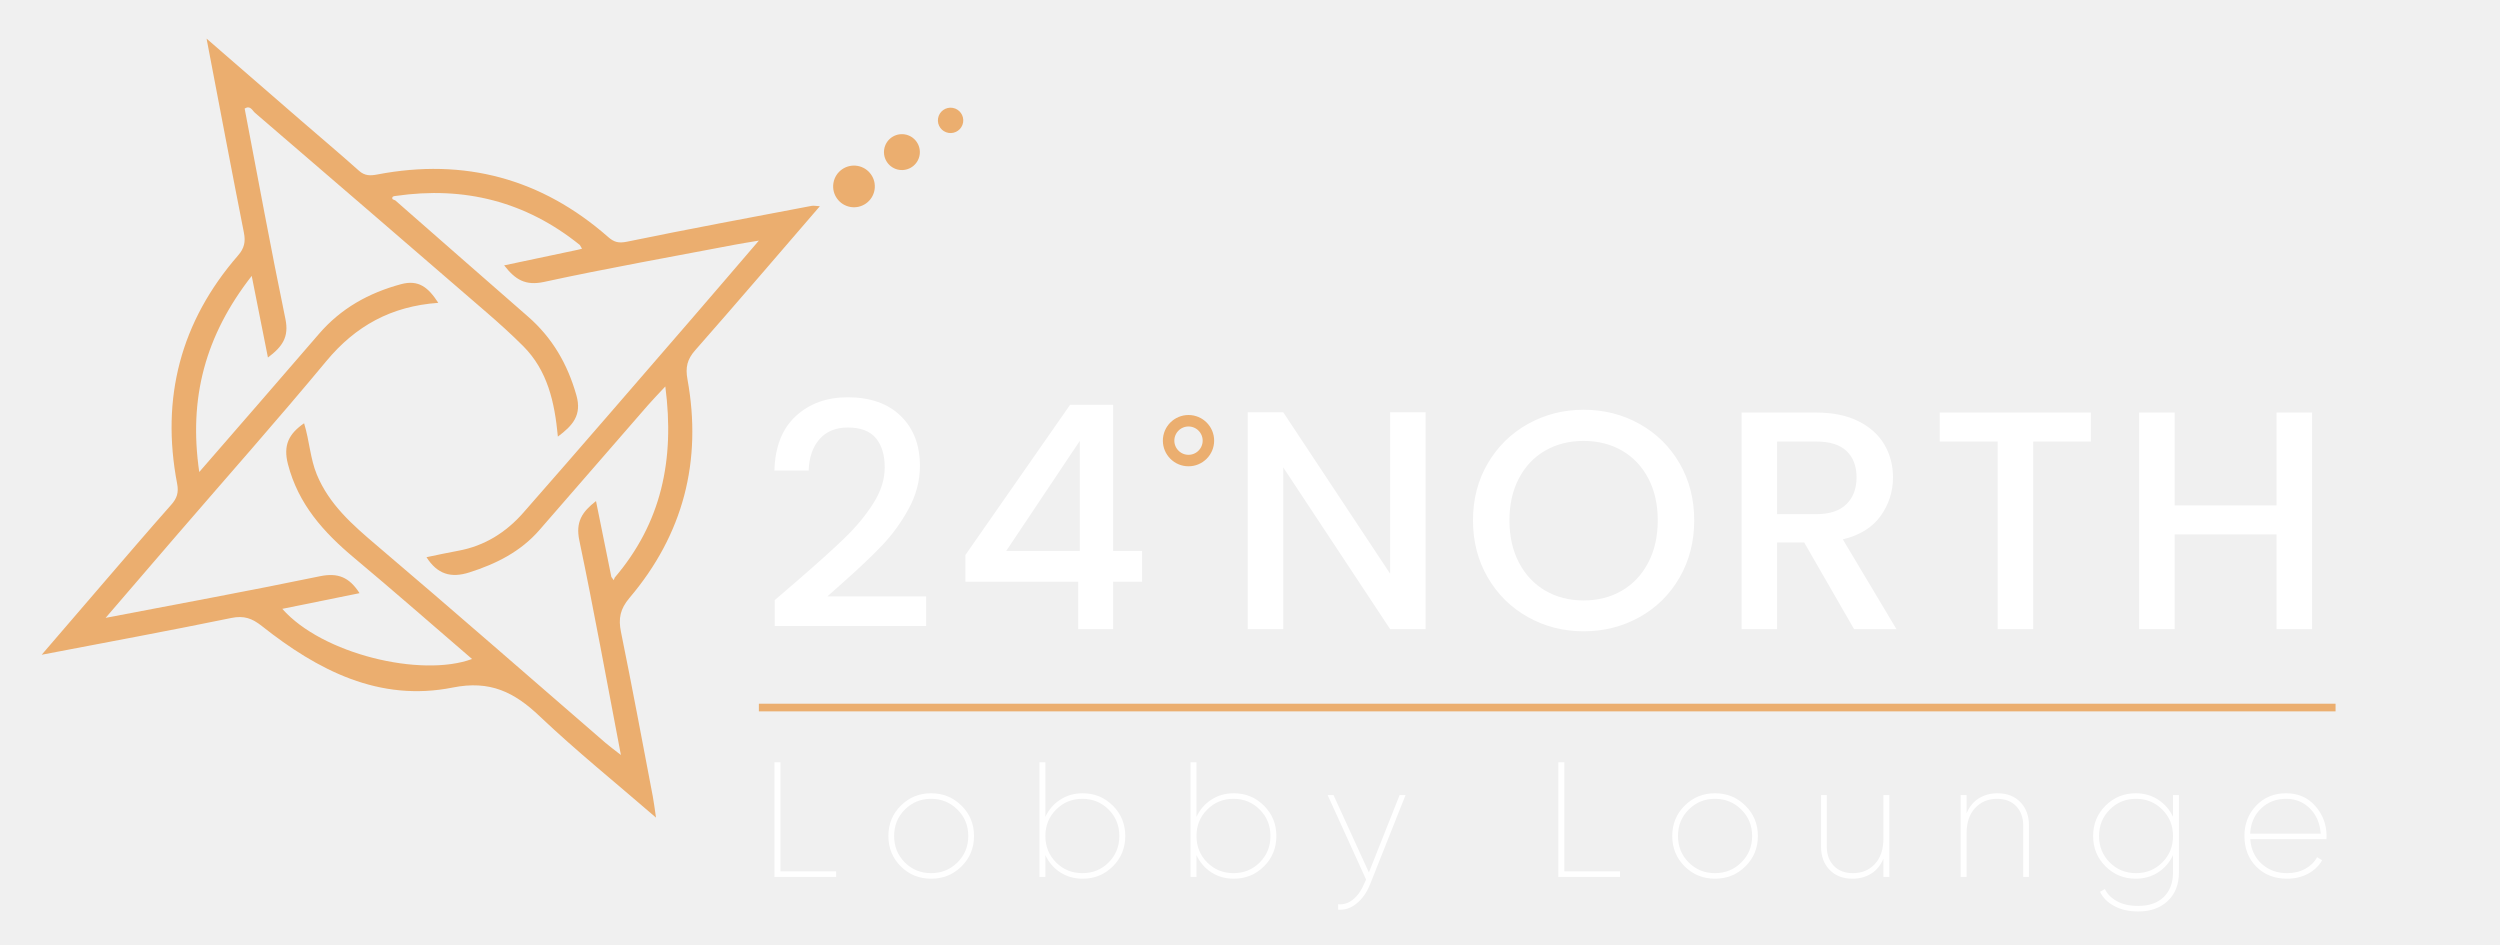
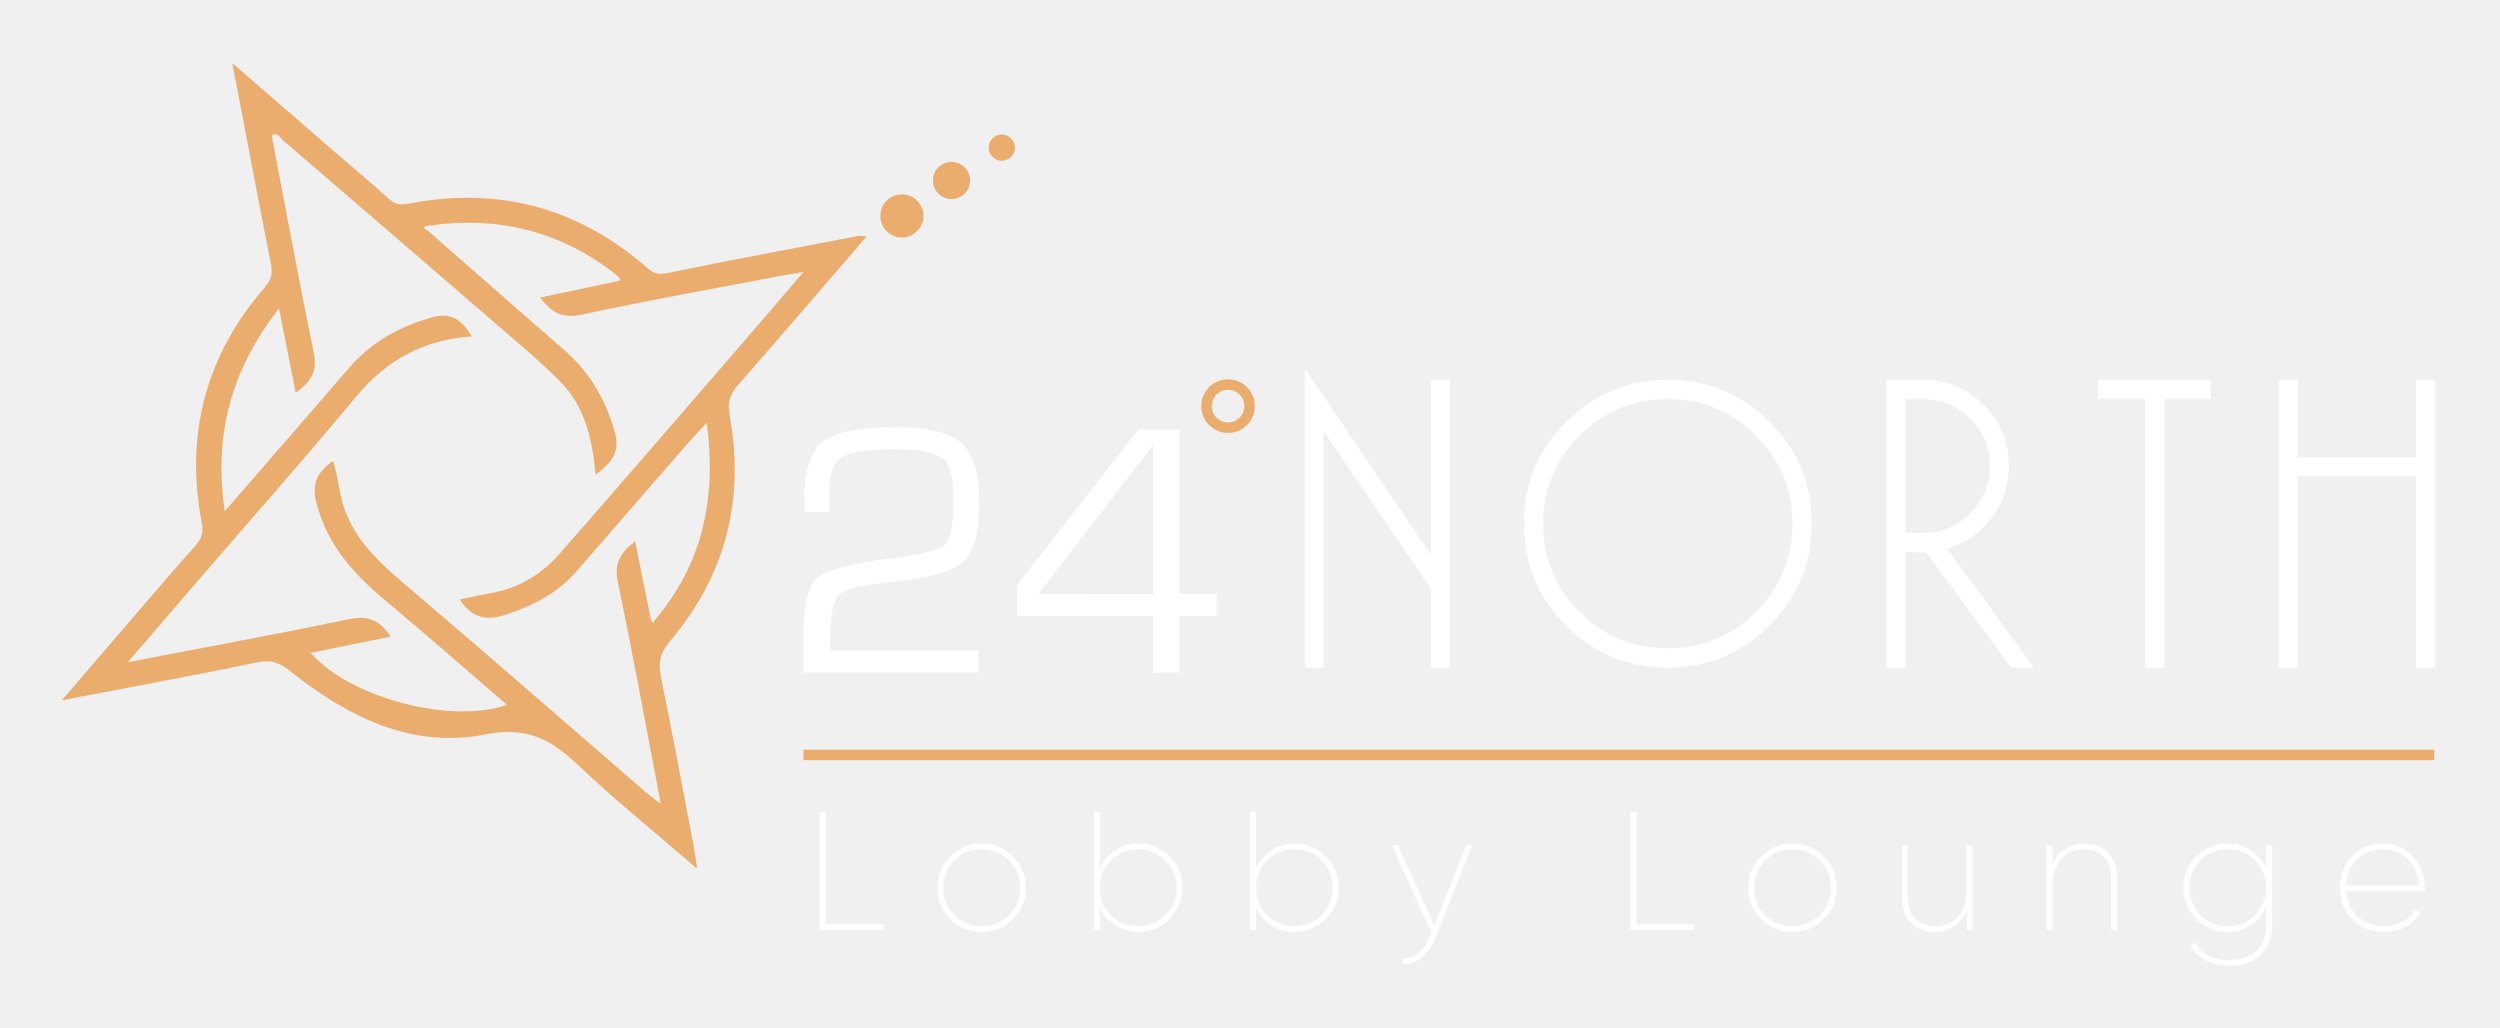
- <svg xmlns="http://www.w3.org/2000/svg" xmlns:xlink="http://www.w3.org/1999/xlink" viewBox="288.7 441.6 653.3 246.7">
+ <svg xmlns="http://www.w3.org/2000/svg" xmlns:xlink="http://www.w3.org/1999/xlink" viewBox="84.7 371.6 238.4 98.0">
  <defs>
    <g>
      <g id="glyph-0-0">
- </g>
+         <path d="M 2.094 -0.547 L 7.594 -0.547 L 7.594 0 L 1.5 0 L 1.5 -11.297 L 2.094 -11.297 Z M 2.094 -0.547 " />
+       </g>
      <g id="glyph-0-1">
-         <path d="M 7.484 0 L 24.766 0 L 24.766 -37.953 C 24.766 -42.828 24.266 -51.688 23.656 -61.672 C 28.75 -51.359 31.797 -45.328 36.406 -37.891 L 60.109 0 L 79 0 L 79 -82.547 L 61.719 -82.547 L 61.719 -42.938 C 61.719 -37.516 62.156 -28.641 62.781 -20.562 C 59.172 -29.141 55.688 -35.406 52.406 -40.781 L 26.312 -82.547 L 7.484 -82.547 Z M 7.484 0 " />
+         <path d="M 4.969 0.172 C 3.801 0.172 2.805 -0.234 1.984 -1.047 C 1.172 -1.859 0.766 -2.852 0.766 -4.031 C 0.766 -5.219 1.172 -6.219 1.984 -7.031 C 2.805 -7.844 3.801 -8.25 4.969 -8.25 C 6.156 -8.25 7.156 -7.844 7.969 -7.031 C 8.789 -6.219 9.203 -5.219 9.203 -4.031 C 9.203 -2.852 8.789 -1.859 7.969 -1.047 C 7.156 -0.234 6.156 0.172 4.969 0.172 Z M 2.375 -1.422 C 3.082 -0.723 3.945 -0.375 4.969 -0.375 C 5.988 -0.375 6.852 -0.723 7.562 -1.422 C 8.281 -2.129 8.641 -3 8.641 -4.031 C 8.641 -5.062 8.281 -5.93 7.562 -6.641 C 6.852 -7.348 5.988 -7.703 4.969 -7.703 C 3.945 -7.703 3.082 -7.348 2.375 -6.641 C 1.676 -5.93 1.328 -5.062 1.328 -4.031 C 1.328 -3 1.676 -2.129 2.375 -1.422 Z M 2.375 -1.422 " />
      </g>
      <g id="glyph-0-2">
-         <path d="M 43.719 1.109 C 65.594 1.109 82.219 -14.344 82.219 -41.219 C 82.219 -68.203 65.594 -83.656 43.719 -83.656 C 21.828 -83.656 5.203 -68.203 5.203 -41.219 C 5.203 -14.406 21.828 1.109 43.719 1.109 Z M 43.719 -13.906 C 30.922 -13.906 22.391 -23.547 22.391 -41.219 C 22.391 -58.953 30.922 -68.641 43.719 -68.641 C 56.516 -68.641 65.047 -59 65.047 -41.219 C 65.047 -23.547 56.516 -13.906 43.719 -13.906 Z M 43.719 -13.906 " />
+         <path d="M 5.594 -8.25 C 6.758 -8.25 7.75 -7.844 8.562 -7.031 C 9.383 -6.219 9.797 -5.219 9.797 -4.031 C 9.797 -2.852 9.383 -1.859 8.562 -1.047 C 7.75 -0.234 6.758 0.172 5.594 0.172 C 4.77 0.172 4.035 -0.035 3.391 -0.453 C 2.742 -0.867 2.254 -1.43 1.922 -2.141 L 1.922 0 L 1.344 0 L 1.344 -11.297 L 1.922 -11.297 L 1.922 -5.922 C 2.254 -6.629 2.742 -7.191 3.391 -7.609 C 4.035 -8.035 4.77 -8.25 5.594 -8.25 Z M 2.969 -1.422 C 3.676 -0.723 4.539 -0.375 5.562 -0.375 C 6.594 -0.375 7.457 -0.723 8.156 -1.422 C 8.863 -2.129 9.219 -3 9.219 -4.031 C 9.219 -5.062 8.863 -5.93 8.156 -6.641 C 7.457 -7.348 6.594 -7.703 5.562 -7.703 C 4.539 -7.703 3.676 -7.348 2.969 -6.641 C 2.27 -5.93 1.922 -5.062 1.922 -4.031 C 1.922 -3 2.27 -2.129 2.969 -1.422 Z M 2.969 -1.422 " />
      </g>
      <g id="glyph-0-3">
-         <path d="M 7.484 0 L 24.375 0 L 24.375 -29.469 L 37.672 -29.469 L 53.406 0 L 72.141 0 L 54.578 -32.188 C 64 -36.234 69.203 -44.375 69.203 -55.688 C 69.203 -71.922 58.453 -82.547 39.672 -82.547 L 7.484 -82.547 Z M 24.375 -43.156 L 24.375 -68.594 L 36.516 -68.594 C 46.875 -68.594 51.75 -64 51.75 -55.688 C 51.75 -47.422 46.875 -43.156 36.562 -43.156 Z M 24.375 -43.156 " />
+         <path d="M 7.375 -8.078 L 7.953 -8.078 L 4.453 0.75 C 4.129 1.539 3.688 2.164 3.125 2.625 C 2.57 3.082 1.969 3.285 1.312 3.234 L 1.312 2.703 C 1.844 2.754 2.336 2.586 2.797 2.203 C 3.254 1.828 3.625 1.297 3.906 0.609 L 4.062 0.266 L 0.281 -8.078 L 0.859 -8.078 L 4.344 -0.438 Z M 7.375 -8.078 " />
      </g>
      <g id="glyph-0-4">
-         <path d="M 4.156 -68.531 L 29.422 -68.531 L 29.422 0 L 46.375 0 L 46.375 -68.531 L 71.578 -68.531 L 71.578 -82.547 L 4.156 -82.547 Z M 4.156 -68.531 " />
+ </g>
+       <g id="glyph-0-5">
+         <path d="M 7.266 -8.078 L 7.844 -8.078 L 7.844 0 L 7.266 0 L 7.266 -1.797 C 6.984 -1.141 6.578 -0.645 6.047 -0.312 C 5.516 0.008 4.906 0.172 4.219 0.172 C 3.281 0.172 2.523 -0.113 1.953 -0.688 C 1.391 -1.27 1.109 -2.039 1.109 -3 L 1.109 -8.078 L 1.672 -8.078 L 1.672 -3 C 1.672 -2.219 1.898 -1.582 2.359 -1.094 C 2.828 -0.613 3.461 -0.375 4.266 -0.375 C 5.141 -0.375 5.859 -0.672 6.422 -1.266 C 6.984 -1.867 7.266 -2.707 7.266 -3.781 Z M 7.266 -8.078 " />
      </g>
-       <g id="glyph-0-5">
-         <path d="M 7.484 0 L 24.375 0 L 24.375 -35.188 L 60.328 -35.188 L 60.328 0 L 77.297 0 L 77.297 -82.547 L 60.328 -82.547 L 60.328 -49.203 L 24.375 -49.203 L 24.375 -82.547 L 7.484 -82.547 Z M 7.484 0 " />
+       <g id="glyph-0-6">
+         <path d="M 4.969 -8.25 C 5.906 -8.25 6.656 -7.957 7.219 -7.375 C 7.789 -6.789 8.078 -6.02 8.078 -5.062 L 8.078 0 L 7.5 0 L 7.5 -5.062 C 7.5 -5.852 7.27 -6.488 6.812 -6.969 C 6.352 -7.457 5.723 -7.703 4.922 -7.703 C 4.035 -7.703 3.312 -7.398 2.75 -6.797 C 2.195 -6.191 1.922 -5.359 1.922 -4.297 L 1.922 0 L 1.344 0 L 1.344 -8.078 L 1.922 -8.078 L 1.922 -6.281 C 2.203 -6.938 2.609 -7.426 3.141 -7.75 C 3.672 -8.082 4.281 -8.25 4.969 -8.25 Z M 4.969 -8.25 " />
      </g>
-       <g id="glyph-1-0">
-         <path d="M 10.422 0 L 74.688 0 L 74.688 -11.312 L 28.172 -11.312 L 28.172 -12.125 L 50.234 -35.609 C 68.047 -54.578 73 -63.172 73 -74.078 C 73 -89.859 60.188 -102.25 42.188 -102.25 C 24.234 -102.25 10.703 -90.125 10.703 -72.25 L 23.016 -72.25 C 23.016 -83.625 30.328 -91.078 41.844 -91.078 C 52.609 -91.078 60.797 -84.5 60.797 -73.938 C 60.797 -64.656 55.109 -57.75 43.938 -45.641 L 10.422 -9.281 Z M 10.422 0 " />
+       <g id="glyph-0-7">
+         <path d="M 8.734 -8.078 L 9.312 -8.078 L 9.312 -0.438 C 9.312 0.75 8.945 1.688 8.219 2.375 C 7.488 3.062 6.52 3.406 5.312 3.406 C 4.383 3.406 3.594 3.227 2.938 2.875 C 2.281 2.52 1.812 2.051 1.531 1.469 L 2.016 1.188 C 2.242 1.676 2.633 2.078 3.188 2.391 C 3.738 2.703 4.445 2.859 5.312 2.859 C 6.383 2.859 7.223 2.562 7.828 1.969 C 8.43 1.375 8.734 0.57 8.734 -0.438 L 8.734 -2.141 C 8.398 -1.43 7.91 -0.867 7.266 -0.453 C 6.617 -0.035 5.879 0.172 5.047 0.172 C 3.891 0.172 2.898 -0.234 2.078 -1.047 C 1.266 -1.859 0.859 -2.852 0.859 -4.031 C 0.859 -5.219 1.266 -6.219 2.078 -7.031 C 2.898 -7.844 3.891 -8.25 5.047 -8.25 C 5.879 -8.25 6.617 -8.035 7.266 -7.609 C 7.91 -7.191 8.398 -6.629 8.734 -5.922 Z M 2.484 -1.422 C 3.191 -0.723 4.055 -0.375 5.078 -0.375 C 6.109 -0.375 6.973 -0.723 7.672 -1.422 C 8.379 -2.129 8.734 -3 8.734 -4.031 C 8.734 -5.062 8.379 -5.93 7.672 -6.641 C 6.973 -7.348 6.109 -7.703 5.078 -7.703 C 4.055 -7.703 3.191 -7.348 2.484 -6.641 C 1.785 -5.93 1.438 -5.062 1.438 -4.031 C 1.438 -3 1.785 -2.129 2.484 -1.422 Z M 2.484 -1.422 " />
      </g>
-       <g id="glyph-1-1">
-         <path d="M 8.125 -20.516 L 55.594 -20.516 L 55.594 0 L 67.906 0 L 67.906 -20.516 L 81.594 -20.516 L 81.594 -31.828 L 67.906 -31.828 L 67.906 -100.891 L 52.266 -100.891 L 8.125 -31.016 Z M 55.656 -31.828 L 21.875 -31.828 L 21.875 -32.641 L 54.844 -84.781 L 55.656 -84.781 Z M 55.656 -31.828 " />
-       </g>
-       <g id="glyph-2-0">
-         <path d="M 5.562 -1.453 L 20.109 -1.453 L 20.109 0 L 3.984 0 L 3.984 -29.953 L 5.562 -29.953 Z M 5.562 -1.453 " />
-       </g>
-       <g id="glyph-2-1">
-         <path d="M 13.172 0.469 C 10.066 0.469 7.43 -0.602 5.266 -2.75 C 3.098 -4.906 2.016 -7.551 2.016 -10.688 C 2.016 -13.832 3.098 -16.477 5.266 -18.625 C 7.43 -20.781 10.066 -21.859 13.172 -21.859 C 16.305 -21.859 18.957 -20.781 21.125 -18.625 C 23.301 -16.477 24.391 -13.832 24.391 -10.688 C 24.391 -7.551 23.301 -4.906 21.125 -2.75 C 18.957 -0.602 16.305 0.469 13.172 0.469 Z M 6.312 -3.781 C 8.176 -1.914 10.461 -0.984 13.172 -0.984 C 15.879 -0.984 18.176 -1.914 20.062 -3.781 C 21.945 -5.656 22.891 -7.957 22.891 -10.688 C 22.891 -13.426 21.945 -15.727 20.062 -17.594 C 18.176 -19.469 15.879 -20.406 13.172 -20.406 C 10.461 -20.406 8.176 -19.469 6.312 -17.594 C 4.445 -15.727 3.516 -13.426 3.516 -10.688 C 3.516 -7.957 4.445 -5.656 6.312 -3.781 Z M 6.312 -3.781 " />
-       </g>
-       <g id="glyph-2-2">
-         <path d="M 14.844 -21.859 C 17.926 -21.859 20.551 -20.781 22.719 -18.625 C 24.883 -16.477 25.969 -13.832 25.969 -10.688 C 25.969 -7.551 24.883 -4.906 22.719 -2.75 C 20.551 -0.602 17.926 0.469 14.844 0.469 C 12.645 0.469 10.691 -0.082 8.984 -1.188 C 7.273 -2.301 5.977 -3.801 5.094 -5.688 L 5.094 0 L 3.547 0 L 3.547 -29.953 L 5.094 -29.953 L 5.094 -15.703 C 5.977 -17.586 7.273 -19.082 8.984 -20.188 C 10.691 -21.301 12.645 -21.859 14.844 -21.859 Z M 7.891 -3.781 C 9.766 -1.914 12.055 -0.984 14.766 -0.984 C 17.473 -0.984 19.758 -1.914 21.625 -3.781 C 23.488 -5.656 24.422 -7.957 24.422 -10.688 C 24.422 -13.426 23.488 -15.727 21.625 -17.594 C 19.758 -19.469 17.473 -20.406 14.766 -20.406 C 12.055 -20.406 9.766 -19.469 7.891 -17.594 C 6.023 -15.727 5.094 -13.426 5.094 -10.688 C 5.094 -7.957 6.023 -5.656 7.891 -3.781 Z M 7.891 -3.781 " />
-       </g>
-       <g id="glyph-2-3">
-         <path d="M 19.547 -21.391 L 21.094 -21.391 L 11.812 1.969 C 10.957 4.082 9.785 5.742 8.297 6.953 C 6.816 8.16 5.207 8.695 3.469 8.562 L 3.469 7.141 C 4.895 7.285 6.211 6.859 7.422 5.859 C 8.629 4.859 9.609 3.445 10.359 1.625 L 10.781 0.688 L 0.734 -21.391 L 2.266 -21.391 L 11.516 -1.156 Z M 19.547 -21.391 " />
-       </g>
-       <g id="glyph-2-4">
- </g>
-       <g id="glyph-2-5">
-         <path d="M 19.25 -21.391 L 20.797 -21.391 L 20.797 0 L 19.25 0 L 19.25 -4.75 C 18.508 -3.008 17.43 -1.703 16.016 -0.828 C 14.609 0.035 12.992 0.469 11.172 0.469 C 8.68 0.469 6.688 -0.301 5.188 -1.844 C 3.695 -3.383 2.953 -5.422 2.953 -7.953 L 2.953 -21.391 L 4.453 -21.391 L 4.453 -7.953 C 4.453 -5.867 5.062 -4.188 6.281 -2.906 C 7.508 -1.625 9.18 -0.984 11.297 -0.984 C 13.629 -0.984 15.535 -1.781 17.016 -3.375 C 18.504 -4.977 19.25 -7.191 19.25 -10.016 Z M 19.25 -21.391 " />
-       </g>
-       <g id="glyph-2-6">
-         <path d="M 13.172 -21.859 C 15.66 -21.859 17.648 -21.086 19.141 -19.547 C 20.641 -18.004 21.391 -15.969 21.391 -13.438 L 21.391 0 L 19.891 0 L 19.891 -13.438 C 19.891 -15.52 19.273 -17.203 18.047 -18.484 C 16.828 -19.766 15.16 -20.406 13.047 -20.406 C 10.711 -20.406 8.801 -19.602 7.312 -18 C 5.832 -16.406 5.094 -14.195 5.094 -11.375 L 5.094 0 L 3.547 0 L 3.547 -21.391 L 5.094 -21.391 L 5.094 -16.641 C 5.832 -18.379 6.906 -19.68 8.312 -20.547 C 9.727 -21.422 11.348 -21.859 13.172 -21.859 Z M 13.172 -21.859 " />
-       </g>
-       <g id="glyph-2-7">
-         <path d="M 23.141 -21.391 L 24.688 -21.391 L 24.688 -1.156 C 24.688 1.977 23.711 4.457 21.766 6.281 C 19.828 8.113 17.266 9.031 14.078 9.031 C 11.617 9.031 9.52 8.555 7.781 7.609 C 6.039 6.672 4.801 5.43 4.062 3.891 L 5.344 3.172 C 5.945 4.453 6.984 5.504 8.453 6.328 C 9.922 7.16 11.797 7.578 14.078 7.578 C 16.93 7.578 19.156 6.789 20.75 5.219 C 22.344 3.645 23.141 1.52 23.141 -1.156 L 23.141 -5.688 C 22.254 -3.801 20.957 -2.301 19.25 -1.188 C 17.539 -0.082 15.586 0.469 13.391 0.469 C 10.305 0.469 7.68 -0.602 5.516 -2.75 C 3.348 -4.906 2.266 -7.551 2.266 -10.688 C 2.266 -13.832 3.348 -16.477 5.516 -18.625 C 7.68 -20.781 10.305 -21.859 13.391 -21.859 C 15.586 -21.859 17.539 -21.301 19.25 -20.188 C 20.957 -19.082 22.254 -17.586 23.141 -15.703 Z M 6.609 -3.781 C 8.473 -1.914 10.758 -0.984 13.469 -0.984 C 16.188 -0.984 18.477 -1.914 20.344 -3.781 C 22.207 -5.656 23.141 -7.957 23.141 -10.688 C 23.141 -13.426 22.207 -15.727 20.344 -17.594 C 18.477 -19.469 16.188 -20.406 13.469 -20.406 C 10.758 -20.406 8.473 -19.469 6.609 -17.594 C 4.742 -15.727 3.812 -13.426 3.812 -10.688 C 3.812 -7.957 4.742 -5.656 6.609 -3.781 Z M 6.609 -3.781 " />
-       </g>
-       <g id="glyph-2-8">
-         <path d="M 12.922 -21.859 C 16.055 -21.859 18.598 -20.742 20.547 -18.516 C 22.504 -16.297 23.484 -13.66 23.484 -10.609 C 23.484 -10.266 23.469 -10.02 23.438 -9.875 L 3.547 -9.875 C 3.723 -7.227 4.707 -5.082 6.5 -3.438 C 8.301 -1.801 10.516 -0.984 13.141 -0.984 C 14.93 -0.984 16.52 -1.359 17.906 -2.109 C 19.289 -2.867 20.32 -3.879 21 -5.141 L 22.328 -4.359 C 21.473 -2.879 20.238 -1.703 18.625 -0.828 C 17.02 0.035 15.191 0.469 13.141 0.469 C 9.879 0.469 7.207 -0.578 5.125 -2.672 C 3.051 -4.766 2.016 -7.441 2.016 -10.703 C 2.016 -13.859 3.039 -16.504 5.094 -18.641 C 7.145 -20.785 9.754 -21.859 12.922 -21.859 Z M 12.922 -20.406 C 10.297 -20.406 8.102 -19.555 6.344 -17.859 C 4.594 -16.16 3.648 -13.973 3.516 -11.297 L 21.953 -11.297 C 21.742 -14.055 20.789 -16.266 19.094 -17.922 C 17.406 -19.578 15.348 -20.406 12.922 -20.406 Z M 12.922 -20.406 " />
+       <g id="glyph-0-8">
+         <path d="M 4.875 -8.25 C 6.062 -8.25 7.02 -7.828 7.75 -6.984 C 8.488 -6.148 8.859 -5.156 8.859 -4 C 8.859 -3.875 8.852 -3.785 8.844 -3.734 L 1.344 -3.734 C 1.406 -2.734 1.773 -1.922 2.453 -1.297 C 3.129 -0.68 3.961 -0.375 4.953 -0.375 C 5.629 -0.375 6.227 -0.516 6.75 -0.797 C 7.27 -1.086 7.66 -1.469 7.922 -1.938 L 8.422 -1.641 C 8.098 -1.086 7.633 -0.645 7.031 -0.312 C 6.426 0.008 5.734 0.172 4.953 0.172 C 3.723 0.172 2.719 -0.219 1.938 -1 C 1.156 -1.789 0.766 -2.801 0.766 -4.031 C 0.766 -5.227 1.148 -6.227 1.922 -7.031 C 2.691 -7.844 3.676 -8.25 4.875 -8.25 Z M 4.875 -7.703 C 3.883 -7.703 3.055 -7.379 2.391 -6.734 C 1.734 -6.098 1.379 -5.273 1.328 -4.266 L 8.281 -4.266 C 8.207 -5.305 7.848 -6.141 7.203 -6.766 C 6.566 -7.391 5.789 -7.703 4.875 -7.703 Z M 4.875 -7.703 " />
      </g>
    </g>
+     <clipPath id="clip-0">
+       <path clip-rule="nonzero" d="M 0 0.141 L 411.617 0.141 L 411.617 841.641 L 0 841.641 Z M 0 0.141 " />
+     </clipPath>
  </defs>
-   <path fill-rule="nonzero" fill="rgb(92.053%, 68.146%, 43.559%)" fill-opacity="1" d="M 392.125 492.801 C 391.652 492.852 391.102 492.883 391.223 493.551 C 391.254 493.727 391.719 493.824 391.984 493.957 C 403.547 504.082 415.098 514.23 426.684 524.332 C 433.043 529.875 437.012 536.742 439.316 544.871 C 440.812 550.141 438.32 552.82 434.484 555.695 C 433.633 546.645 431.785 538.414 425.402 532.027 C 422.367 528.992 419.172 526.105 415.922 523.297 C 395.754 505.863 375.555 488.461 355.336 471.086 C 354.633 470.48 354.133 469.051 352.629 469.961 C 356.145 488.293 359.492 506.676 363.289 524.965 C 364.258 529.648 362.52 532.188 358.715 535.027 C 357.277 527.801 355.965 521.188 354.477 513.699 C 342.352 529.234 337.938 545.621 340.77 564.945 C 351.684 552.363 361.902 540.652 372.043 528.867 C 377.793 522.188 385.02 518.16 393.465 515.871 C 398.137 514.609 400.629 516.723 403.234 520.738 C 390.906 521.613 381.586 526.801 373.996 535.945 C 361.152 551.418 347.805 566.469 334.672 581.703 C 328.758 588.57 322.852 595.445 316.301 603.059 C 335.668 599.336 354.02 595.98 372.281 592.188 C 377 591.207 379.969 592.418 382.656 596.609 C 375.754 598.008 369.234 599.332 362.469 600.703 C 372.879 612.531 398.793 618.711 412.055 613.809 C 401.66 604.871 391.559 596.004 381.25 587.383 C 373.277 580.715 366.645 573.367 363.941 562.879 C 362.664 557.918 364.18 554.969 368.164 552.207 C 369.586 556.84 369.758 561.445 371.512 565.664 C 374.754 573.445 380.777 578.715 387.035 584.031 C 407.129 601.09 426.957 618.457 446.895 635.695 C 447.957 636.613 449.098 637.434 450.953 638.895 C 447.23 619.434 443.91 601.066 440.086 582.801 C 439.078 577.992 440.812 575.363 444.449 572.539 C 445.855 579.48 447.156 585.926 448.461 592.371 L 449.082 593.219 C 449.168 592.992 449.254 592.766 449.34 592.535 C 461.484 578.297 465.078 561.848 462.559 542.59 C 460.535 544.77 459.254 546.074 458.055 547.449 C 448.574 558.34 439.121 569.25 429.637 580.137 C 424.723 585.773 418.367 588.949 411.336 591.188 C 406.492 592.727 402.977 591.633 400.145 587.203 C 403.09 586.605 405.762 586.008 408.457 585.52 C 415.332 584.273 420.953 580.707 425.445 575.59 C 440.18 558.812 454.75 541.891 469.367 525.008 C 475.02 518.48 480.621 511.906 487.008 504.473 C 484.102 504.969 482.434 505.223 480.773 505.539 C 464.129 508.727 447.434 511.676 430.875 515.27 C 425.957 516.336 423.328 514.645 420.445 510.945 C 427.164 509.523 433.414 508.203 439.66 506.879 C 440.039 506.785 440.418 506.691 440.797 506.594 C 440.605 506.27 440.414 505.945 440.223 505.621 C 426.098 494.23 409.996 490.203 392.125 492.801 M 299.59 612.699 C 305.191 606.184 310.062 600.504 314.949 594.836 C 321.105 587.699 327.223 580.527 333.473 573.473 C 334.965 571.785 335.43 570.293 334.988 567.992 C 330.695 545.582 335.902 525.613 350.922 508.34 C 352.543 506.473 352.91 504.793 352.438 502.41 C 349.191 485.984 346.094 469.527 342.68 451.691 C 351.52 459.359 359.387 466.191 367.262 473.012 C 372.352 477.422 377.508 481.758 382.531 486.242 C 384.043 487.59 385.527 487.535 387.301 487.195 C 410.062 482.832 430.199 488.254 447.613 503.527 C 449.152 504.879 450.34 505.211 452.531 504.762 C 468.57 501.457 484.676 498.465 500.762 495.402 C 501.332 495.293 501.953 495.445 502.945 495.492 C 491.926 508.262 481.234 520.777 470.363 533.133 C 468.281 535.496 467.777 537.59 468.344 540.695 C 472.227 562.059 467.27 581.254 453.188 597.855 C 450.758 600.723 450.258 603.234 450.973 606.746 C 453.891 621.047 456.555 635.402 459.293 649.738 C 459.574 651.215 459.746 652.715 460.129 655.262 C 449.414 645.996 439.195 637.758 429.707 628.75 C 423.09 622.465 416.762 619.316 407.023 621.266 C 387.805 625.109 371.723 616.758 357.129 605.195 C 354.566 603.168 352.453 602.41 349.141 603.09 C 333.055 606.402 316.898 609.379 299.59 612.699 " />
-   <path fill-rule="nonzero" fill="rgb(92.053%, 68.146%, 43.559%)" fill-opacity="1" d="M 517.238 491.207 C 516.746 494.172 513.941 496.184 510.977 495.691 C 508.008 495.199 506 492.398 506.492 489.43 C 506.98 486.461 509.785 484.453 512.754 484.945 C 515.719 485.438 517.727 488.238 517.238 491.207 " />
-   <path fill-rule="nonzero" fill="rgb(92.053%, 68.146%, 43.559%)" fill-opacity="1" d="M 529.016 482.113 C 528.594 484.668 526.18 486.398 523.621 485.977 C 521.066 485.555 519.336 483.141 519.762 480.582 C 520.184 478.027 522.598 476.301 525.152 476.723 C 527.707 477.145 529.438 479.559 529.016 482.113 " />
-   <path fill-rule="nonzero" fill="rgb(92.053%, 68.146%, 43.559%)" fill-opacity="1" d="M 540.379 473.602 C 540.078 475.406 538.371 476.629 536.566 476.328 C 534.758 476.031 533.535 474.324 533.836 472.52 C 534.133 470.711 535.84 469.488 537.648 469.785 C 539.453 470.086 540.676 471.793 540.379 473.602 " />
-   <path fill="none" stroke-width="2" stroke-linecap="butt" stroke-linejoin="miter" stroke="rgb(92.053%, 68.146%, 43.559%)" stroke-opacity="1" stroke-miterlimit="10" d="M 0 -0.001 L -412.019 -0.001 Z M 0 -0.001 " transform="matrix(1, 0, 0, -1, 899.0273, 626.4953)" />
+   <g clip-path="url(#clip-0)">
+ </g>
+   <path fill-rule="nonzero" fill="rgb(100%, 100%, 100%)" fill-opacity="1" d="M 222.973 435.262 L 221.176 435.262 L 221.176 427.777 L 210.93 412.723 L 210.93 435.262 L 209.133 435.262 L 209.133 406.742 L 221.176 424.535 L 221.176 407.809 L 222.973 407.809 Z M 222.973 435.262 " />
+   <path fill-rule="nonzero" fill="rgb(100%, 100%, 100%)" fill-opacity="1" d="M 255.629 421.523 C 255.629 418.262 254.465 415.469 252.141 413.141 C 249.809 410.812 247.008 409.648 243.734 409.648 C 240.457 409.648 237.656 410.812 235.328 413.141 C 233.012 415.453 231.855 418.25 231.855 421.523 C 231.855 424.828 233.012 427.637 235.328 429.953 C 237.641 432.266 240.441 433.422 243.734 433.422 C 247.023 433.422 249.824 432.266 252.141 429.953 C 254.465 427.625 255.629 424.816 255.629 421.523 M 257.473 421.523 C 257.473 425.305 256.133 428.543 253.457 431.246 C 250.754 433.926 247.512 435.262 243.734 435.262 C 239.941 435.262 236.707 433.926 234.031 431.246 C 231.355 428.57 230.016 425.328 230.016 421.523 C 230.016 417.734 231.355 414.508 234.031 411.844 C 236.707 409.152 239.941 407.809 243.734 407.809 C 247.523 407.809 250.766 409.152 253.457 411.844 C 256.133 414.52 257.473 417.746 257.473 421.523 " />
+   <path fill-rule="nonzero" fill="rgb(100%, 100%, 100%)" fill-opacity="1" d="M 274.465 416.027 C 274.465 415.148 274.309 414.336 273.996 413.59 C 273.68 412.844 273.211 412.156 272.582 411.531 C 271.328 410.273 269.824 409.648 268.066 409.648 L 266.414 409.648 L 266.414 422.422 L 268.066 422.422 C 269.84 422.422 271.344 421.805 272.582 420.562 C 273.84 419.281 274.465 417.77 274.465 416.027 M 274.551 421.062 C 273.434 422.488 272.047 423.441 270.391 423.93 L 278.668 435.262 L 276.473 435.262 L 268.383 424.266 L 266.414 424.266 L 266.414 435.262 L 264.574 435.262 L 264.574 407.809 L 268.066 407.809 C 270.34 407.809 272.262 408.609 273.84 410.215 C 275.457 411.789 276.266 413.727 276.266 416.027 C 276.266 417.949 275.691 419.629 274.551 421.062 " />
+   <path fill-rule="nonzero" fill="rgb(100%, 100%, 100%)" fill-opacity="1" d="M 295.539 409.648 L 291.086 409.648 L 291.086 435.262 L 289.246 435.262 L 289.246 409.648 L 284.77 409.648 L 284.77 407.809 L 295.539 407.809 Z M 295.539 409.648 " />
+   <path fill-rule="nonzero" fill="rgb(100%, 100%, 100%)" fill-opacity="1" d="M 316.926 435.262 L 315.086 435.262 L 315.086 417.008 L 303.836 417.008 L 303.836 435.262 L 301.996 435.262 L 301.996 407.809 L 303.836 407.809 L 303.836 415.211 L 315.086 415.211 L 315.086 407.809 L 316.926 407.809 Z M 316.926 435.262 " />
+   <path fill-rule="nonzero" fill="rgb(91.667%, 67.723%, 42.909%)" fill-opacity="1" d="M 125.512 393.129 C 125.336 393.148 125.125 393.16 125.172 393.414 C 125.184 393.477 125.359 393.516 125.461 393.566 C 129.824 397.387 134.184 401.215 138.555 405.027 C 140.957 407.121 142.453 409.715 143.324 412.781 C 143.891 414.77 142.949 415.781 141.5 416.867 C 141.18 413.449 140.48 410.344 138.074 407.934 C 136.93 406.789 135.723 405.699 134.496 404.641 C 126.883 398.059 119.258 391.492 111.629 384.934 C 111.363 384.703 111.176 384.164 110.605 384.508 C 111.934 391.43 113.199 398.367 114.629 405.27 C 114.996 407.035 114.34 407.996 112.902 409.066 C 112.363 406.34 111.867 403.84 111.305 401.016 C 106.727 406.879 105.062 413.062 106.129 420.355 C 110.25 415.609 114.109 411.188 117.934 406.742 C 120.102 404.219 122.832 402.699 126.02 401.836 C 127.781 401.359 128.723 402.156 129.707 403.672 C 125.051 404.004 121.535 405.961 118.672 409.41 C 113.824 415.254 108.785 420.934 103.828 426.684 C 101.598 429.273 99.367 431.871 96.895 434.742 C 104.207 433.336 111.133 432.07 118.023 430.641 C 119.805 430.27 120.926 430.727 121.941 432.309 C 119.336 432.836 116.875 433.336 114.32 433.855 C 118.25 438.316 128.031 440.652 133.035 438.801 C 129.113 435.426 125.301 432.082 121.41 428.828 C 118.398 426.309 115.898 423.535 114.879 419.578 C 114.395 417.707 114.965 416.594 116.469 415.551 C 117.008 417.297 117.07 419.039 117.734 420.629 C 118.957 423.566 121.23 425.555 123.594 427.562 C 131.176 434 138.66 440.555 146.184 447.059 C 146.586 447.406 147.016 447.719 147.715 448.27 C 146.312 440.922 145.059 433.988 143.613 427.098 C 143.234 425.281 143.891 424.289 145.262 423.223 C 145.793 425.844 146.285 428.277 146.777 430.711 C 146.855 430.816 146.93 430.922 147.008 431.031 C 147.043 430.945 147.074 430.859 147.109 430.77 C 151.691 425.398 153.047 419.188 152.098 411.918 C 151.332 412.742 150.848 413.234 150.395 413.754 C 146.82 417.863 143.25 421.984 139.668 426.09 C 137.816 428.219 135.418 429.418 132.766 430.262 C 130.938 430.844 129.609 430.43 128.539 428.758 C 129.652 428.531 130.66 428.309 131.676 428.125 C 134.273 427.652 136.395 426.305 138.09 424.375 C 143.648 418.043 149.148 411.656 154.664 405.285 C 156.801 402.82 158.914 400.34 161.324 397.535 C 160.227 397.723 159.598 397.816 158.973 397.938 C 152.691 399.141 146.387 400.254 140.141 401.609 C 138.281 402.012 137.289 401.375 136.203 399.977 C 138.738 399.441 141.098 398.941 143.453 398.441 C 143.598 398.406 143.738 398.371 143.883 398.336 C 143.812 398.215 143.738 398.09 143.668 397.969 C 138.336 393.668 132.258 392.148 125.512 393.129 M 90.59 438.383 C 92.703 435.922 94.539 433.777 96.387 431.641 C 98.707 428.945 101.02 426.238 103.375 423.578 C 103.941 422.941 104.117 422.375 103.949 421.508 C 102.328 413.051 104.293 405.516 109.961 398.992 C 110.574 398.289 110.711 397.656 110.535 396.758 C 109.309 390.559 108.141 384.344 106.852 377.613 C 110.188 380.508 113.156 383.086 116.129 385.66 C 118.051 387.324 119.996 388.961 121.895 390.656 C 122.465 391.164 123.023 391.141 123.691 391.012 C 132.285 389.367 139.883 391.414 146.457 397.18 C 147.035 397.688 147.484 397.812 148.312 397.645 C 154.367 396.398 160.441 395.266 166.516 394.109 C 166.73 394.07 166.965 394.129 167.34 394.145 C 163.18 398.965 159.145 403.688 155.043 408.352 C 154.258 409.242 154.066 410.035 154.281 411.207 C 155.746 419.27 153.875 426.516 148.562 432.777 C 147.641 433.863 147.453 434.809 147.723 436.133 C 148.824 441.531 149.832 446.949 150.863 452.359 C 150.969 452.918 151.035 453.484 151.18 454.445 C 147.137 450.949 143.277 447.84 139.699 444.438 C 137.199 442.066 134.812 440.879 131.137 441.613 C 123.883 443.062 117.812 439.914 112.305 435.551 C 111.34 434.781 110.539 434.496 109.289 434.754 C 103.219 436.004 97.121 437.129 90.59 438.383 " />
+   <path fill-rule="nonzero" fill="rgb(91.667%, 67.723%, 42.909%)" fill-opacity="1" d="M 172.734 392.527 C 172.547 393.648 171.488 394.406 170.371 394.219 C 169.25 394.035 168.492 392.977 168.676 391.855 C 168.863 390.738 169.922 389.98 171.039 390.164 C 172.16 390.348 172.918 391.406 172.734 392.527 " />
+   <path fill-rule="nonzero" fill="rgb(91.667%, 67.723%, 42.909%)" fill-opacity="1" d="M 177.18 389.098 C 177.02 390.062 176.109 390.715 175.145 390.555 C 174.18 390.395 173.527 389.484 173.688 388.52 C 173.844 387.555 174.758 386.902 175.723 387.062 C 176.688 387.223 177.34 388.133 177.18 389.098 " />
+   <path fill-rule="nonzero" fill="rgb(91.667%, 67.723%, 42.909%)" fill-opacity="1" d="M 181.469 385.883 C 181.355 386.562 180.711 387.027 180.027 386.914 C 179.348 386.801 178.883 386.156 178.996 385.473 C 179.109 384.793 179.754 384.332 180.438 384.441 C 181.117 384.555 181.582 385.199 181.469 385.883 " />
+   <path fill-rule="nonzero" fill="rgb(100%, 100%, 100%)" fill-opacity="1" d="M 178 433.617 L 178 435.738 L 161.336 435.738 L 161.336 431.418 C 161.336 429.035 161.797 427.441 162.715 426.641 C 163.223 426.266 164.062 425.93 165.227 425.629 C 166.391 425.332 167.816 425.082 169.5 424.875 C 170.809 424.707 171.934 424.52 172.867 424.312 C 173.801 424.109 174.426 423.871 174.73 423.598 C 175.035 423.328 175.266 422.824 175.418 422.09 C 175.57 421.359 175.648 420.422 175.648 419.281 C 175.648 417.27 175.316 415.969 174.652 415.371 L 174.652 415.395 C 174.312 415.09 173.785 414.855 173.074 414.691 C 172.359 414.531 171.414 414.449 170.242 414.449 C 168.812 414.449 167.664 414.52 166.785 414.656 C 165.91 414.789 165.277 414.977 164.887 415.215 C 164.156 415.727 163.789 416.895 163.789 418.719 L 163.789 420.43 L 161.363 420.43 L 161.363 419.227 C 161.379 417.898 161.539 416.766 161.836 415.828 C 162.133 414.895 162.555 414.195 163.102 413.734 C 164.344 412.797 166.695 412.328 170.152 412.328 C 171.703 412.328 173.004 412.465 174.051 412.738 C 175.098 413.008 175.887 413.391 176.414 413.887 C 177.523 414.906 178.078 416.812 178.078 419.602 C 178.078 422.395 177.566 424.25 176.543 425.168 C 176.047 425.629 175.242 426.016 174.129 426.328 C 173.012 426.645 171.652 426.887 170.051 427.059 C 168.602 427.191 167.426 427.363 166.523 427.566 C 165.621 427.773 165.016 428.02 164.711 428.309 C 164.148 428.816 163.867 430.301 163.867 432.75 L 163.867 433.617 Z M 178 433.617 " />
+   <path fill-rule="nonzero" fill="rgb(100%, 100%, 100%)" fill-opacity="1" d="M 194.664 428.227 L 194.664 414.043 L 187.457 423.395 C 186.895 424.129 186.281 424.93 185.617 425.797 C 184.949 426.664 184.32 427.484 183.723 428.25 Z M 197.219 412.559 L 197.219 428.227 L 200.719 428.227 L 200.719 430.344 L 197.219 430.344 L 197.219 435.738 L 194.664 435.738 L 194.664 430.344 L 181.707 430.344 L 181.707 427.355 C 183.664 424.852 185.59 422.387 187.48 419.957 C 189.371 417.531 191.297 415.062 193.258 412.559 Z M 197.219 412.559 " />
+   <path fill="none" stroke-width="1" stroke-linecap="butt" stroke-linejoin="miter" stroke="rgb(91.667%, 67.723%, 42.909%)" stroke-opacity="1" stroke-miterlimit="10" d="M -0 -0.002 L -155.576 -0.002 Z M -0 -0.002 " transform="matrix(0.999536, 0, 0, -0.999536, 316.8282, 443.588)" />
+   <path fill="none" stroke-width="1" stroke-linecap="butt" stroke-linejoin="miter" stroke="rgb(91.667%, 67.723%, 42.909%)" stroke-opacity="1" stroke-miterlimit="10" d="M -0 -0.001 C -0.184 -1.123 -1.243 -1.881 -2.365 -1.693 C -3.486 -1.509 -4.245 -0.45 -4.057 0.671 C -3.873 1.793 -2.814 2.551 -1.693 2.363 C -0.575 2.18 0.183 1.121 -0 -0.001 Z M -0 -0.001 " transform="matrix(0.999536, 0, 0, -0.999536, 203.8364, 410.6632)" />
  <g fill="rgb(100%, 100%, 100%)" fill-opacity="1">
-     <use xlink:href="#glyph-2-0" x="487.093" y="670.755" />
+     <use xlink:href="#glyph-0-0" x="161.355" y="460.291" />
  </g>
  <g fill="rgb(100%, 100%, 100%)" fill-opacity="1">
-     <use xlink:href="#glyph-2-1" x="518.837" y="670.755" />
-     <use xlink:href="#glyph-2-2" x="556.784" y="670.755" />
-     <use xlink:href="#glyph-2-2" x="596.272" y="670.755" />
+     <use xlink:href="#glyph-0-1" x="173.336" y="460.291" />
+     <use xlink:href="#glyph-0-2" x="187.658" y="460.291" />
+     <use xlink:href="#glyph-0-2" x="202.561" y="460.291" />
  </g>
  <g fill="rgb(100%, 100%, 100%)" fill-opacity="1">
-     <use xlink:href="#glyph-2-3" x="634.904" y="670.755" />
-     <use xlink:href="#glyph-2-4" x="668.273" y="670.755" />
-     <use xlink:href="#glyph-2-0" x="691.932" y="670.755" />
+     <use xlink:href="#glyph-0-3" x="217.141" y="460.291" />
+     <use xlink:href="#glyph-0-4" x="229.736" y="460.291" />
+     <use xlink:href="#glyph-0-0" x="238.665" y="460.291" />
  </g>
  <g fill="rgb(100%, 100%, 100%)" fill-opacity="1">
-     <use xlink:href="#glyph-2-1" x="723.676" y="670.755" />
-     <use xlink:href="#glyph-2-5" x="761.623" y="670.755" />
-     <use xlink:href="#glyph-2-6" x="797.517" y="670.755" />
-     <use xlink:href="#glyph-2-7" x="833.411" y="670.755" />
-     <use xlink:href="#glyph-2-8" x="873.198" y="670.755" />
+     <use xlink:href="#glyph-0-1" x="250.646" y="460.291" />
+     <use xlink:href="#glyph-0-5" x="264.968" y="460.291" />
+     <use xlink:href="#glyph-0-6" x="278.515" y="460.291" />
+     <use xlink:href="#glyph-0-7" x="292.062" y="460.291" />
+     <use xlink:href="#glyph-0-8" x="307.078" y="460.291" />
  </g>
-   <path fill="#fff" d="M497.015 593.379Q504.832 586.621 509.351 582.265Q513.87 577.909 516.882 573.187Q519.895 568.464 519.895 563.742Q519.895 558.856 517.574 556.088Q515.254 553.319 510.287 553.319Q505.483 553.319 502.837 556.373Q500.191 559.426 500.028 564.556H491.071Q491.315 555.274 496.649 550.347Q501.982 545.421 510.206 545.421Q519.081 545.421 524.088 550.307Q529.096 555.192 529.096 563.334Q529.096 569.197 526.124 574.611Q523.152 580.026 519.04 584.301Q514.928 588.575 508.577 594.194L504.913 597.451H530.724V605.186H491.153V598.428ZM540.983 593.624V586.621L568.342 547.375H579.578V585.563H587.15V593.624H579.578V606.0H570.458V593.624ZM570.866 556.821 551.65 585.563H570.866ZM661.245 606.0H651.963L624.035 563.742V606.0H614.753V549.33H624.035L651.963 591.507V549.33H661.245ZM673.621 577.583Q673.621 569.278 677.489 562.683Q681.357 556.088 687.992 552.383Q694.628 548.678 702.526 548.678Q710.506 548.678 717.142 552.383Q723.778 556.088 727.605 562.683Q731.432 569.278 731.432 577.583Q731.432 585.889 727.605 592.525Q723.778 599.16 717.142 602.865Q710.506 606.57 702.526 606.57Q694.628 606.57 687.992 602.865Q681.357 599.16 677.489 592.525Q673.621 585.889 673.621 577.583ZM721.905 577.583Q721.905 571.314 719.422 566.591Q716.938 561.869 712.542 559.345Q708.145 556.821 702.526 556.821Q696.908 556.821 692.511 559.345Q688.115 561.869 685.631 566.591Q683.148 571.314 683.148 577.583Q683.148 583.853 685.631 588.616Q688.115 593.379 692.511 595.944Q696.908 598.509 702.526 598.509Q708.145 598.509 712.542 595.944Q716.938 593.379 719.422 588.616Q721.905 583.853 721.905 577.583ZM773.202 606.0 760.174 583.364H753.09V606.0H743.808V549.411H763.349Q769.863 549.411 774.382 551.691Q778.901 553.971 781.14 557.798Q783.379 561.625 783.379 566.347Q783.379 571.884 780.163 576.403Q776.947 580.922 770.27 582.55L784.275 606.0ZM753.09 575.955H763.349Q768.56 575.955 771.207 573.349Q773.853 570.744 773.853 566.347Q773.853 561.95 771.247 559.467Q768.642 556.983 763.349 556.983H753.09ZM835.083 549.411V556.983H820.02V606.0H810.738V556.983H795.593V549.411ZM892.893 549.411V606.0H883.611V581.247H856.986V606.0H847.704V549.411H856.986V573.675H883.611V549.411Z" />
-   <circle cx="599.28" cy="556.75" r="5.2" fill="none" stroke="rgb(92.053%, 68.146%, 43.559%)" stroke-width="3" />
</svg>
